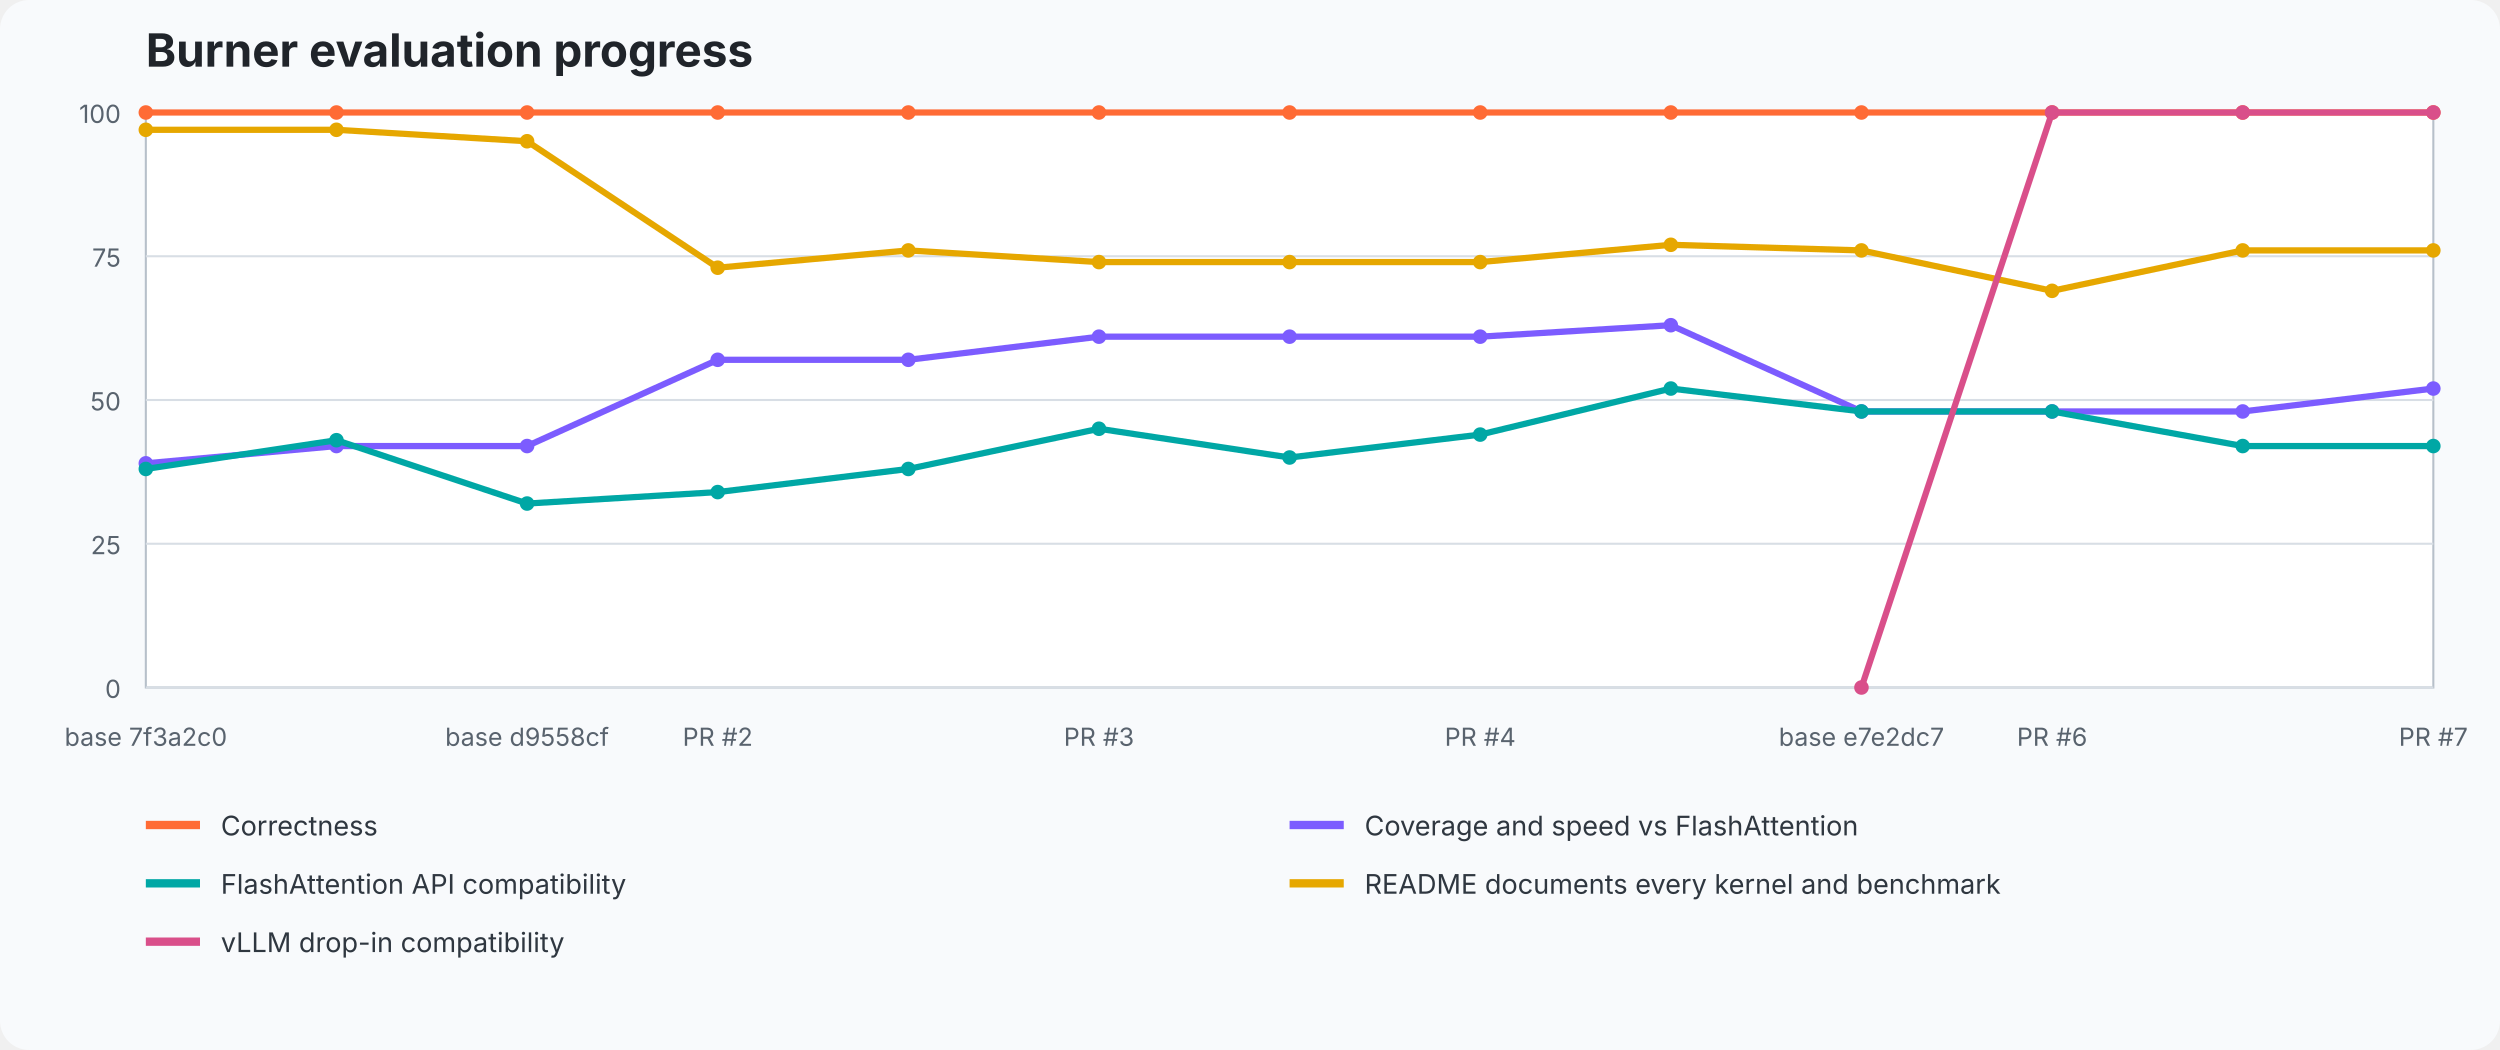
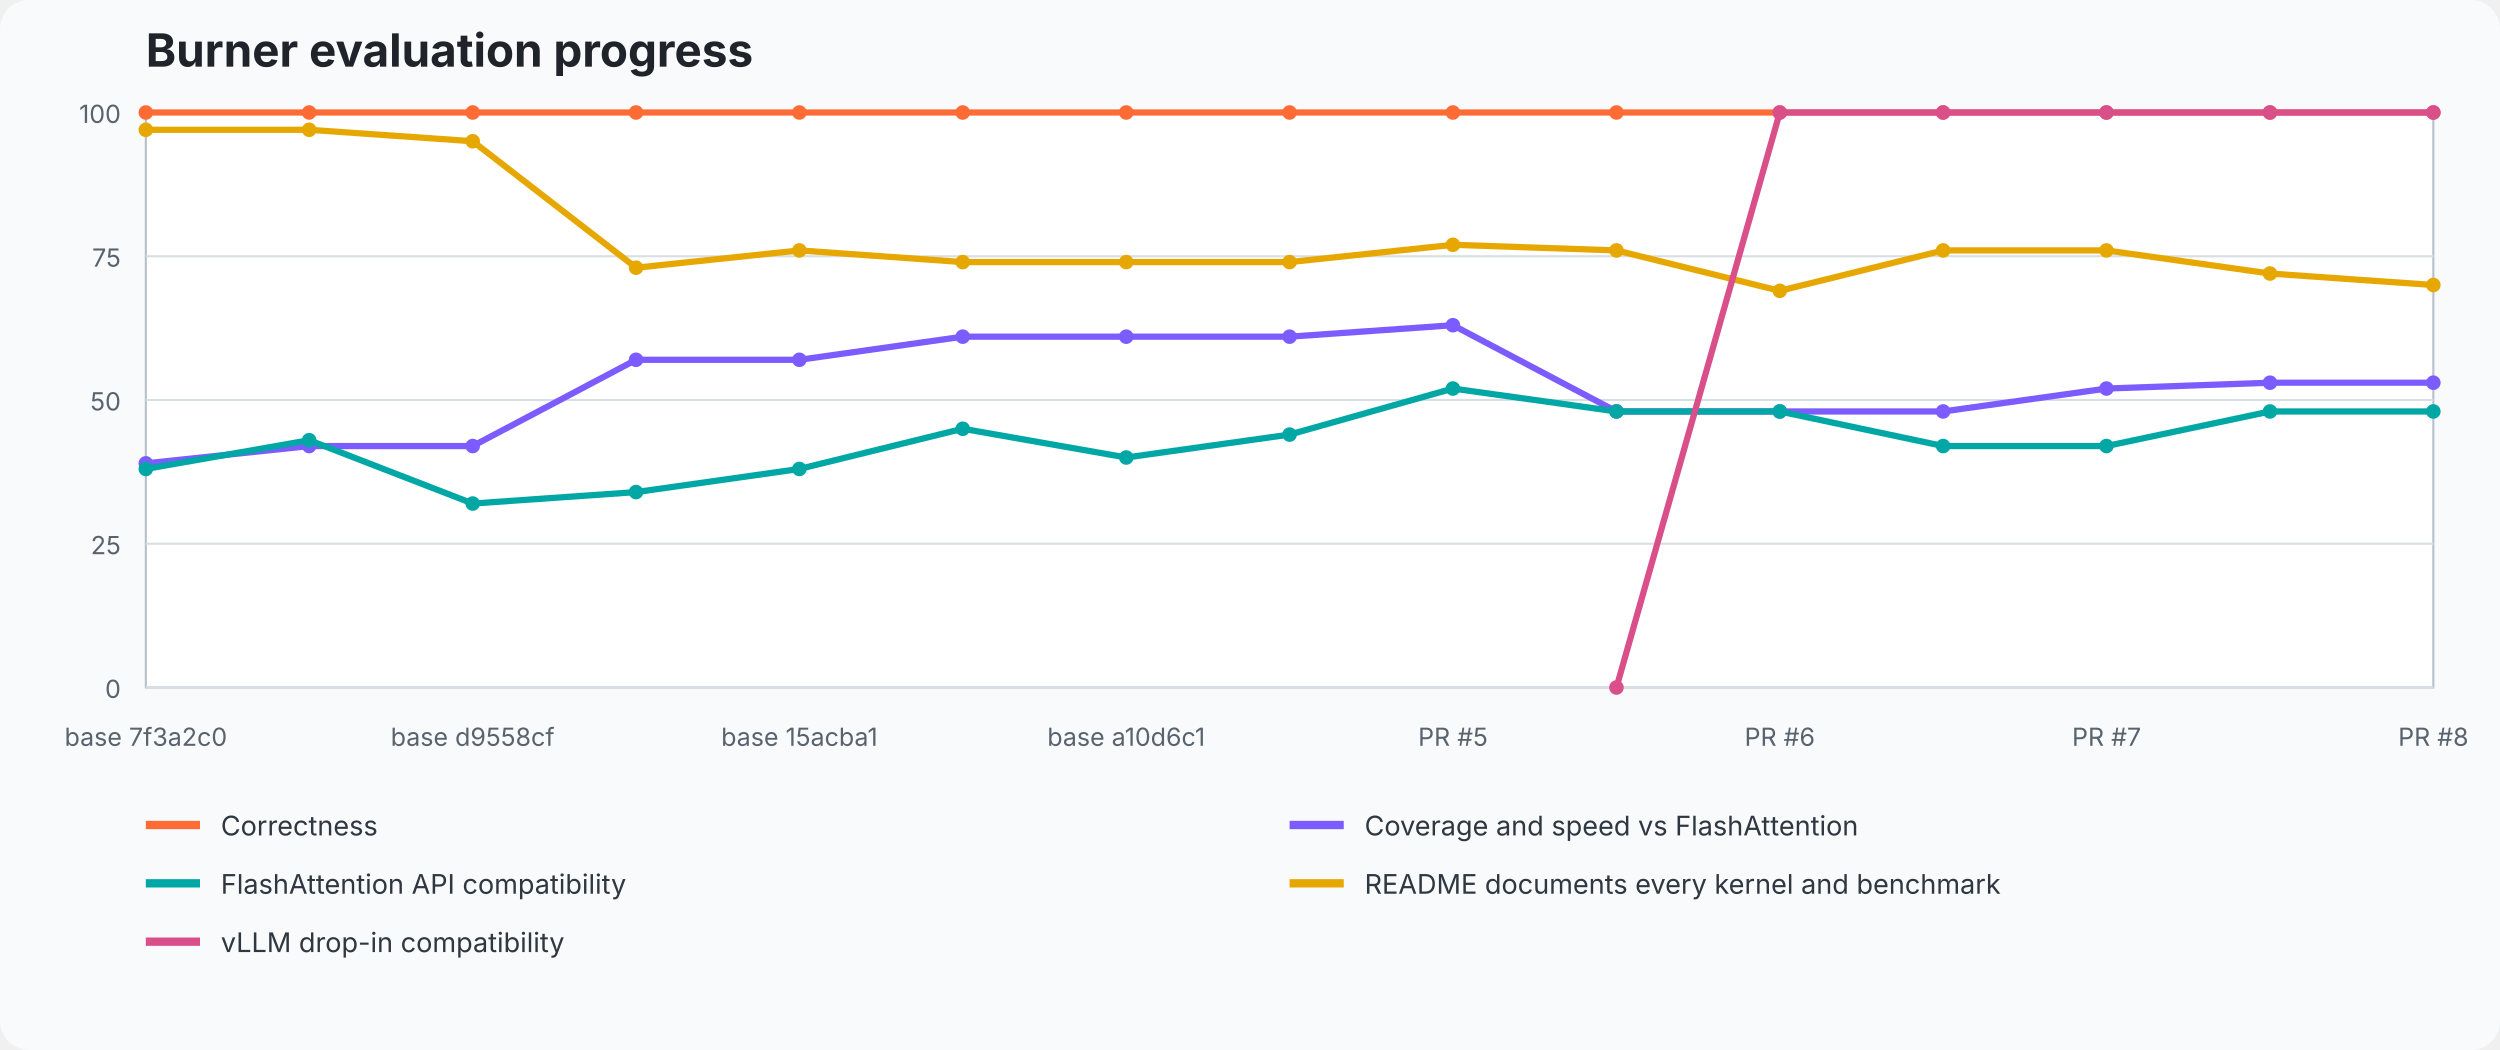
<svg xmlns="http://www.w3.org/2000/svg" width="1200" height="504" viewBox="0 0 1200 504" role="img" aria-labelledby="title desc">
  <style>text{font-family:ui-sans-serif,system-ui,-apple-system,BlinkMacSystemFont,"Segoe UI",sans-serif}.title{font-size:22px;font-weight:700;fill:#20242a}.axis{font-size:12px;fill:#59636e}.legend{font-size:13px;fill:#2f3740}.grid{stroke:#d8dee5;stroke-width:1}.plot{fill:#fff;stroke:#b7c0ca}</style>
  <rect width="100%" height="100%" fill="#f8fafc" rx="14" />
  <text x="70" y="32" class="title">Burner evaluation progress</text>
  <rect x="70" y="54" width="1098" height="276" class="plot" />
  <line x1="70" y1="330" x2="1168" y2="330" class="grid" />
  <text x="58" y="335" text-anchor="end" class="axis">0</text>
  <line x1="70" y1="261" x2="1168" y2="261" class="grid" />
  <text x="58" y="266" text-anchor="end" class="axis">25</text>
  <line x1="70" y1="192" x2="1168" y2="192" class="grid" />
  <text x="58" y="197" text-anchor="end" class="axis">50</text>
  <line x1="70" y1="123" x2="1168" y2="123" class="grid" />
  <text x="58" y="128" text-anchor="end" class="axis">75</text>
  <line x1="70" y1="54" x2="1168" y2="54" class="grid" />
  <text x="58" y="59" text-anchor="end" class="axis">100</text>
-   <polyline points="70.0,54.0 161.5,54.0 253.0,54.0 344.5,54.0 436.0,54.0 527.5,54.0 619.0,54.0 710.5,54.0 802.0,54.0 893.5,54.0 985.0,54.0 1076.5,54.0 1168.0,54.0" fill="none" stroke="#ff6b35" stroke-width="3" stroke-linejoin="round" stroke-linecap="round" />
+   <polyline points="70.0,54.0 148.4,54.0 226.9,54.0 305.3,54.0 383.7,54.0 462.1,54.0 540.6,54.0 619.0,54.0 697.4,54.0 775.9,54.0 854.3,54.0 932.7,54.0 1011.1,54.0 1089.6,54.0 1168.0,54.0" fill="none" stroke="#ff6b35" stroke-width="3" stroke-linejoin="round" stroke-linecap="round" />
  <circle cx="70.0" cy="54.0" r="3.5" fill="#ff6b35" />
-   <circle cx="161.5" cy="54.0" r="3.5" fill="#ff6b35" />
-   <circle cx="253.0" cy="54.0" r="3.5" fill="#ff6b35" />
-   <circle cx="344.5" cy="54.0" r="3.5" fill="#ff6b35" />
-   <circle cx="436.0" cy="54.0" r="3.5" fill="#ff6b35" />
-   <circle cx="527.5" cy="54.0" r="3.5" fill="#ff6b35" />
+   <circle cx="148.4" cy="54.0" r="3.5" fill="#ff6b35" />
+   <circle cx="226.9" cy="54.0" r="3.5" fill="#ff6b35" />
+   <circle cx="305.3" cy="54.0" r="3.5" fill="#ff6b35" />
+   <circle cx="383.7" cy="54.0" r="3.5" fill="#ff6b35" />
+   <circle cx="462.1" cy="54.0" r="3.5" fill="#ff6b35" />
+   <circle cx="540.6" cy="54.0" r="3.5" fill="#ff6b35" />
  <circle cx="619.0" cy="54.0" r="3.5" fill="#ff6b35" />
-   <circle cx="710.5" cy="54.0" r="3.5" fill="#ff6b35" />
-   <circle cx="802.0" cy="54.0" r="3.5" fill="#ff6b35" />
-   <circle cx="893.5" cy="54.0" r="3.5" fill="#ff6b35" />
-   <circle cx="985.0" cy="54.0" r="3.5" fill="#ff6b35" />
-   <circle cx="1076.5" cy="54.0" r="3.5" fill="#ff6b35" />
+   <circle cx="697.4" cy="54.0" r="3.5" fill="#ff6b35" />
+   <circle cx="775.9" cy="54.0" r="3.5" fill="#ff6b35" />
+   <circle cx="854.3" cy="54.0" r="3.5" fill="#ff6b35" />
+   <circle cx="932.7" cy="54.0" r="3.5" fill="#ff6b35" />
+   <circle cx="1011.1" cy="54.0" r="3.5" fill="#ff6b35" />
+   <circle cx="1089.6" cy="54.0" r="3.5" fill="#ff6b35" />
  <circle cx="1168.0" cy="54.0" r="3.5" fill="#ff6b35" />
-   <polyline points="70.0,222.4 161.5,214.1 253.0,214.1 344.5,172.7 436.0,172.7 527.5,161.6 619.0,161.6 710.5,161.6 802.0,156.1 893.5,197.5 985.0,197.5 1076.5,197.5 1168.0,186.5" fill="none" stroke="#7c5cff" stroke-width="3" stroke-linejoin="round" stroke-linecap="round" />
+   <polyline points="70.0,222.4 148.4,214.1 226.9,214.1 305.3,172.7 383.7,172.7 462.1,161.6 540.6,161.6 619.0,161.6 697.4,156.1 775.9,197.5 854.3,197.5 932.7,197.5 1011.1,186.5 1089.6,183.7 1168.0,183.7" fill="none" stroke="#7c5cff" stroke-width="3" stroke-linejoin="round" stroke-linecap="round" />
  <circle cx="70.0" cy="222.4" r="3.5" fill="#7c5cff" />
-   <circle cx="161.5" cy="214.1" r="3.5" fill="#7c5cff" />
-   <circle cx="253.0" cy="214.1" r="3.5" fill="#7c5cff" />
-   <circle cx="344.5" cy="172.7" r="3.5" fill="#7c5cff" />
-   <circle cx="436.0" cy="172.7" r="3.5" fill="#7c5cff" />
-   <circle cx="527.5" cy="161.6" r="3.5" fill="#7c5cff" />
+   <circle cx="148.4" cy="214.1" r="3.5" fill="#7c5cff" />
+   <circle cx="226.9" cy="214.1" r="3.5" fill="#7c5cff" />
+   <circle cx="305.3" cy="172.7" r="3.5" fill="#7c5cff" />
+   <circle cx="383.7" cy="172.7" r="3.5" fill="#7c5cff" />
+   <circle cx="462.1" cy="161.6" r="3.5" fill="#7c5cff" />
+   <circle cx="540.6" cy="161.6" r="3.5" fill="#7c5cff" />
  <circle cx="619.0" cy="161.6" r="3.5" fill="#7c5cff" />
-   <circle cx="710.5" cy="161.6" r="3.5" fill="#7c5cff" />
-   <circle cx="802.0" cy="156.1" r="3.5" fill="#7c5cff" />
-   <circle cx="893.5" cy="197.5" r="3.5" fill="#7c5cff" />
-   <circle cx="985.0" cy="197.5" r="3.5" fill="#7c5cff" />
-   <circle cx="1076.5" cy="197.5" r="3.5" fill="#7c5cff" />
-   <circle cx="1168.0" cy="186.5" r="3.5" fill="#7c5cff" />
-   <polyline points="70.0,225.1 161.5,211.3 253.0,241.7 344.5,236.2 436.0,225.1 527.5,205.8 619.0,219.6 710.5,208.6 802.0,186.5 893.5,197.5 985.0,197.5 1076.5,214.1 1168.0,214.1" fill="none" stroke="#00a7a5" stroke-width="3" stroke-linejoin="round" stroke-linecap="round" />
+   <circle cx="697.4" cy="156.1" r="3.5" fill="#7c5cff" />
+   <circle cx="775.9" cy="197.5" r="3.5" fill="#7c5cff" />
+   <circle cx="854.3" cy="197.5" r="3.5" fill="#7c5cff" />
+   <circle cx="932.7" cy="197.5" r="3.5" fill="#7c5cff" />
+   <circle cx="1011.1" cy="186.5" r="3.5" fill="#7c5cff" />
+   <circle cx="1089.6" cy="183.7" r="3.5" fill="#7c5cff" />
+   <circle cx="1168.0" cy="183.7" r="3.5" fill="#7c5cff" />
+   <polyline points="70.0,225.1 148.4,211.3 226.9,241.7 305.3,236.2 383.7,225.1 462.1,205.8 540.6,219.6 619.0,208.6 697.4,186.5 775.9,197.5 854.3,197.5 932.7,214.1 1011.1,214.1 1089.6,197.5 1168.0,197.5" fill="none" stroke="#00a7a5" stroke-width="3" stroke-linejoin="round" stroke-linecap="round" />
  <circle cx="70.0" cy="225.1" r="3.5" fill="#00a7a5" />
-   <circle cx="161.5" cy="211.3" r="3.5" fill="#00a7a5" />
-   <circle cx="253.0" cy="241.7" r="3.5" fill="#00a7a5" />
-   <circle cx="344.5" cy="236.2" r="3.5" fill="#00a7a5" />
-   <circle cx="436.0" cy="225.1" r="3.5" fill="#00a7a5" />
-   <circle cx="527.5" cy="205.8" r="3.5" fill="#00a7a5" />
-   <circle cx="619.0" cy="219.6" r="3.5" fill="#00a7a5" />
-   <circle cx="710.5" cy="208.6" r="3.5" fill="#00a7a5" />
-   <circle cx="802.0" cy="186.5" r="3.5" fill="#00a7a5" />
-   <circle cx="893.5" cy="197.5" r="3.5" fill="#00a7a5" />
-   <circle cx="985.0" cy="197.5" r="3.5" fill="#00a7a5" />
-   <circle cx="1076.5" cy="214.1" r="3.5" fill="#00a7a5" />
-   <circle cx="1168.0" cy="214.1" r="3.5" fill="#00a7a5" />
-   <polyline points="70.0,62.3 161.5,62.3 253.0,67.8 344.5,128.5 436.0,120.2 527.5,125.8 619.0,125.8 710.5,125.8 802.0,117.5 893.5,120.2 985.0,139.6 1076.5,120.2 1168.0,120.2" fill="none" stroke="#e6a700" stroke-width="3" stroke-linejoin="round" stroke-linecap="round" />
+   <circle cx="148.4" cy="211.3" r="3.5" fill="#00a7a5" />
+   <circle cx="226.9" cy="241.7" r="3.5" fill="#00a7a5" />
+   <circle cx="305.3" cy="236.2" r="3.5" fill="#00a7a5" />
+   <circle cx="383.7" cy="225.1" r="3.5" fill="#00a7a5" />
+   <circle cx="462.1" cy="205.8" r="3.5" fill="#00a7a5" />
+   <circle cx="540.6" cy="219.6" r="3.5" fill="#00a7a5" />
+   <circle cx="619.0" cy="208.6" r="3.5" fill="#00a7a5" />
+   <circle cx="697.4" cy="186.5" r="3.5" fill="#00a7a5" />
+   <circle cx="775.9" cy="197.5" r="3.5" fill="#00a7a5" />
+   <circle cx="854.3" cy="197.5" r="3.5" fill="#00a7a5" />
+   <circle cx="932.7" cy="214.1" r="3.5" fill="#00a7a5" />
+   <circle cx="1011.1" cy="214.1" r="3.5" fill="#00a7a5" />
+   <circle cx="1089.6" cy="197.5" r="3.5" fill="#00a7a5" />
+   <circle cx="1168.0" cy="197.5" r="3.5" fill="#00a7a5" />
+   <polyline points="70.0,62.3 148.4,62.3 226.9,67.8 305.3,128.5 383.7,120.2 462.1,125.8 540.6,125.8 619.0,125.8 697.4,117.5 775.9,120.2 854.3,139.6 932.7,120.2 1011.1,120.2 1089.6,131.3 1168.0,136.8" fill="none" stroke="#e6a700" stroke-width="3" stroke-linejoin="round" stroke-linecap="round" />
  <circle cx="70.0" cy="62.3" r="3.5" fill="#e6a700" />
-   <circle cx="161.5" cy="62.3" r="3.5" fill="#e6a700" />
-   <circle cx="253.0" cy="67.8" r="3.5" fill="#e6a700" />
-   <circle cx="344.5" cy="128.5" r="3.5" fill="#e6a700" />
-   <circle cx="436.0" cy="120.2" r="3.5" fill="#e6a700" />
-   <circle cx="527.5" cy="125.8" r="3.5" fill="#e6a700" />
+   <circle cx="148.4" cy="62.3" r="3.5" fill="#e6a700" />
+   <circle cx="226.9" cy="67.8" r="3.5" fill="#e6a700" />
+   <circle cx="305.3" cy="128.5" r="3.5" fill="#e6a700" />
+   <circle cx="383.7" cy="120.2" r="3.5" fill="#e6a700" />
+   <circle cx="462.1" cy="125.8" r="3.5" fill="#e6a700" />
+   <circle cx="540.6" cy="125.8" r="3.5" fill="#e6a700" />
  <circle cx="619.0" cy="125.8" r="3.5" fill="#e6a700" />
-   <circle cx="710.5" cy="125.8" r="3.5" fill="#e6a700" />
-   <circle cx="802.0" cy="117.5" r="3.5" fill="#e6a700" />
-   <circle cx="893.5" cy="120.2" r="3.5" fill="#e6a700" />
-   <circle cx="985.0" cy="139.6" r="3.5" fill="#e6a700" />
-   <circle cx="1076.5" cy="120.2" r="3.5" fill="#e6a700" />
-   <circle cx="1168.0" cy="120.2" r="3.5" fill="#e6a700" />
-   <polyline points="893.5,330.0 985.0,54.0 1076.5,54.0 1168.0,54.0" fill="none" stroke="#d94f8a" stroke-width="3" stroke-linejoin="round" stroke-linecap="round" />
-   <circle cx="893.5" cy="330.0" r="3.5" fill="#d94f8a" />
-   <circle cx="985.0" cy="54.0" r="3.5" fill="#d94f8a" />
-   <circle cx="1076.5" cy="54.0" r="3.5" fill="#d94f8a" />
+   <circle cx="697.4" cy="117.5" r="3.5" fill="#e6a700" />
+   <circle cx="775.9" cy="120.2" r="3.5" fill="#e6a700" />
+   <circle cx="854.3" cy="139.6" r="3.5" fill="#e6a700" />
+   <circle cx="932.7" cy="120.2" r="3.5" fill="#e6a700" />
+   <circle cx="1011.1" cy="120.2" r="3.5" fill="#e6a700" />
+   <circle cx="1089.6" cy="131.3" r="3.5" fill="#e6a700" />
+   <circle cx="1168.0" cy="136.8" r="3.5" fill="#e6a700" />
+   <polyline points="775.9,330.0 854.3,54.0 932.7,54.0 1011.1,54.0 1089.6,54.0 1168.0,54.0" fill="none" stroke="#d94f8a" stroke-width="3" stroke-linejoin="round" stroke-linecap="round" />
+   <circle cx="775.9" cy="330.0" r="3.5" fill="#d94f8a" />
+   <circle cx="854.3" cy="54.0" r="3.5" fill="#d94f8a" />
+   <circle cx="932.7" cy="54.0" r="3.5" fill="#d94f8a" />
+   <circle cx="1011.1" cy="54.0" r="3.5" fill="#d94f8a" />
+   <circle cx="1089.6" cy="54.0" r="3.5" fill="#d94f8a" />
  <circle cx="1168.0" cy="54.0" r="3.5" fill="#d94f8a" />
  <text x="70" y="358" text-anchor="middle" class="axis">base 7f3a2c0</text>
-   <text x="253" y="358" text-anchor="middle" class="axis">base d9558cf</text>
-   <text x="344.5" y="358" text-anchor="middle" class="axis">PR #2</text>
-   <text x="527.5" y="358" text-anchor="middle" class="axis">PR #3</text>
-   <text x="710.5" y="358" text-anchor="middle" class="axis">PR #4</text>
-   <text x="893.5" y="358" text-anchor="middle" class="axis">base e7e2dc7</text>
-   <text x="985" y="358" text-anchor="middle" class="axis">PR #6</text>
-   <text x="1168" y="358" text-anchor="middle" class="axis">PR #7</text>
+   <text x="226.857" y="358" text-anchor="middle" class="axis">base d9558cf</text>
+   <text x="383.714" y="358" text-anchor="middle" class="axis">base 15acba1</text>
+   <text x="540.571" y="358" text-anchor="middle" class="axis">base a10d6c1</text>
+   <text x="697.429" y="358" text-anchor="middle" class="axis">PR #5</text>
+   <text x="854.286" y="358" text-anchor="middle" class="axis">PR #6</text>
+   <text x="1011.143" y="358" text-anchor="middle" class="axis">PR #7</text>
+   <text x="1168" y="358" text-anchor="middle" class="axis">PR #8</text>
  <line x1="70" y1="396" x2="96" y2="396" stroke="#ff6b35" stroke-width="4" />
  <text x="106" y="401" class="legend">Correctness</text>
  <line x1="619" y1="396" x2="645" y2="396" stroke="#7c5cff" stroke-width="4" />
  <text x="655" y="401" class="legend">Coverage and speed vs FlashAttention</text>
  <line x1="70" y1="424" x2="96" y2="424" stroke="#00a7a5" stroke-width="4" />
  <text x="106" y="429" class="legend">FlashAttention API compatibility</text>
  <line x1="619" y1="424" x2="645" y2="424" stroke="#e6a700" stroke-width="4" />
  <text x="655" y="429" class="legend">README documents every kernel and benchmark</text>
  <line x1="70" y1="452" x2="96" y2="452" stroke="#d94f8a" stroke-width="4" />
  <text x="106" y="457" class="legend">vLLM drop-in compatibility</text>
</svg>
